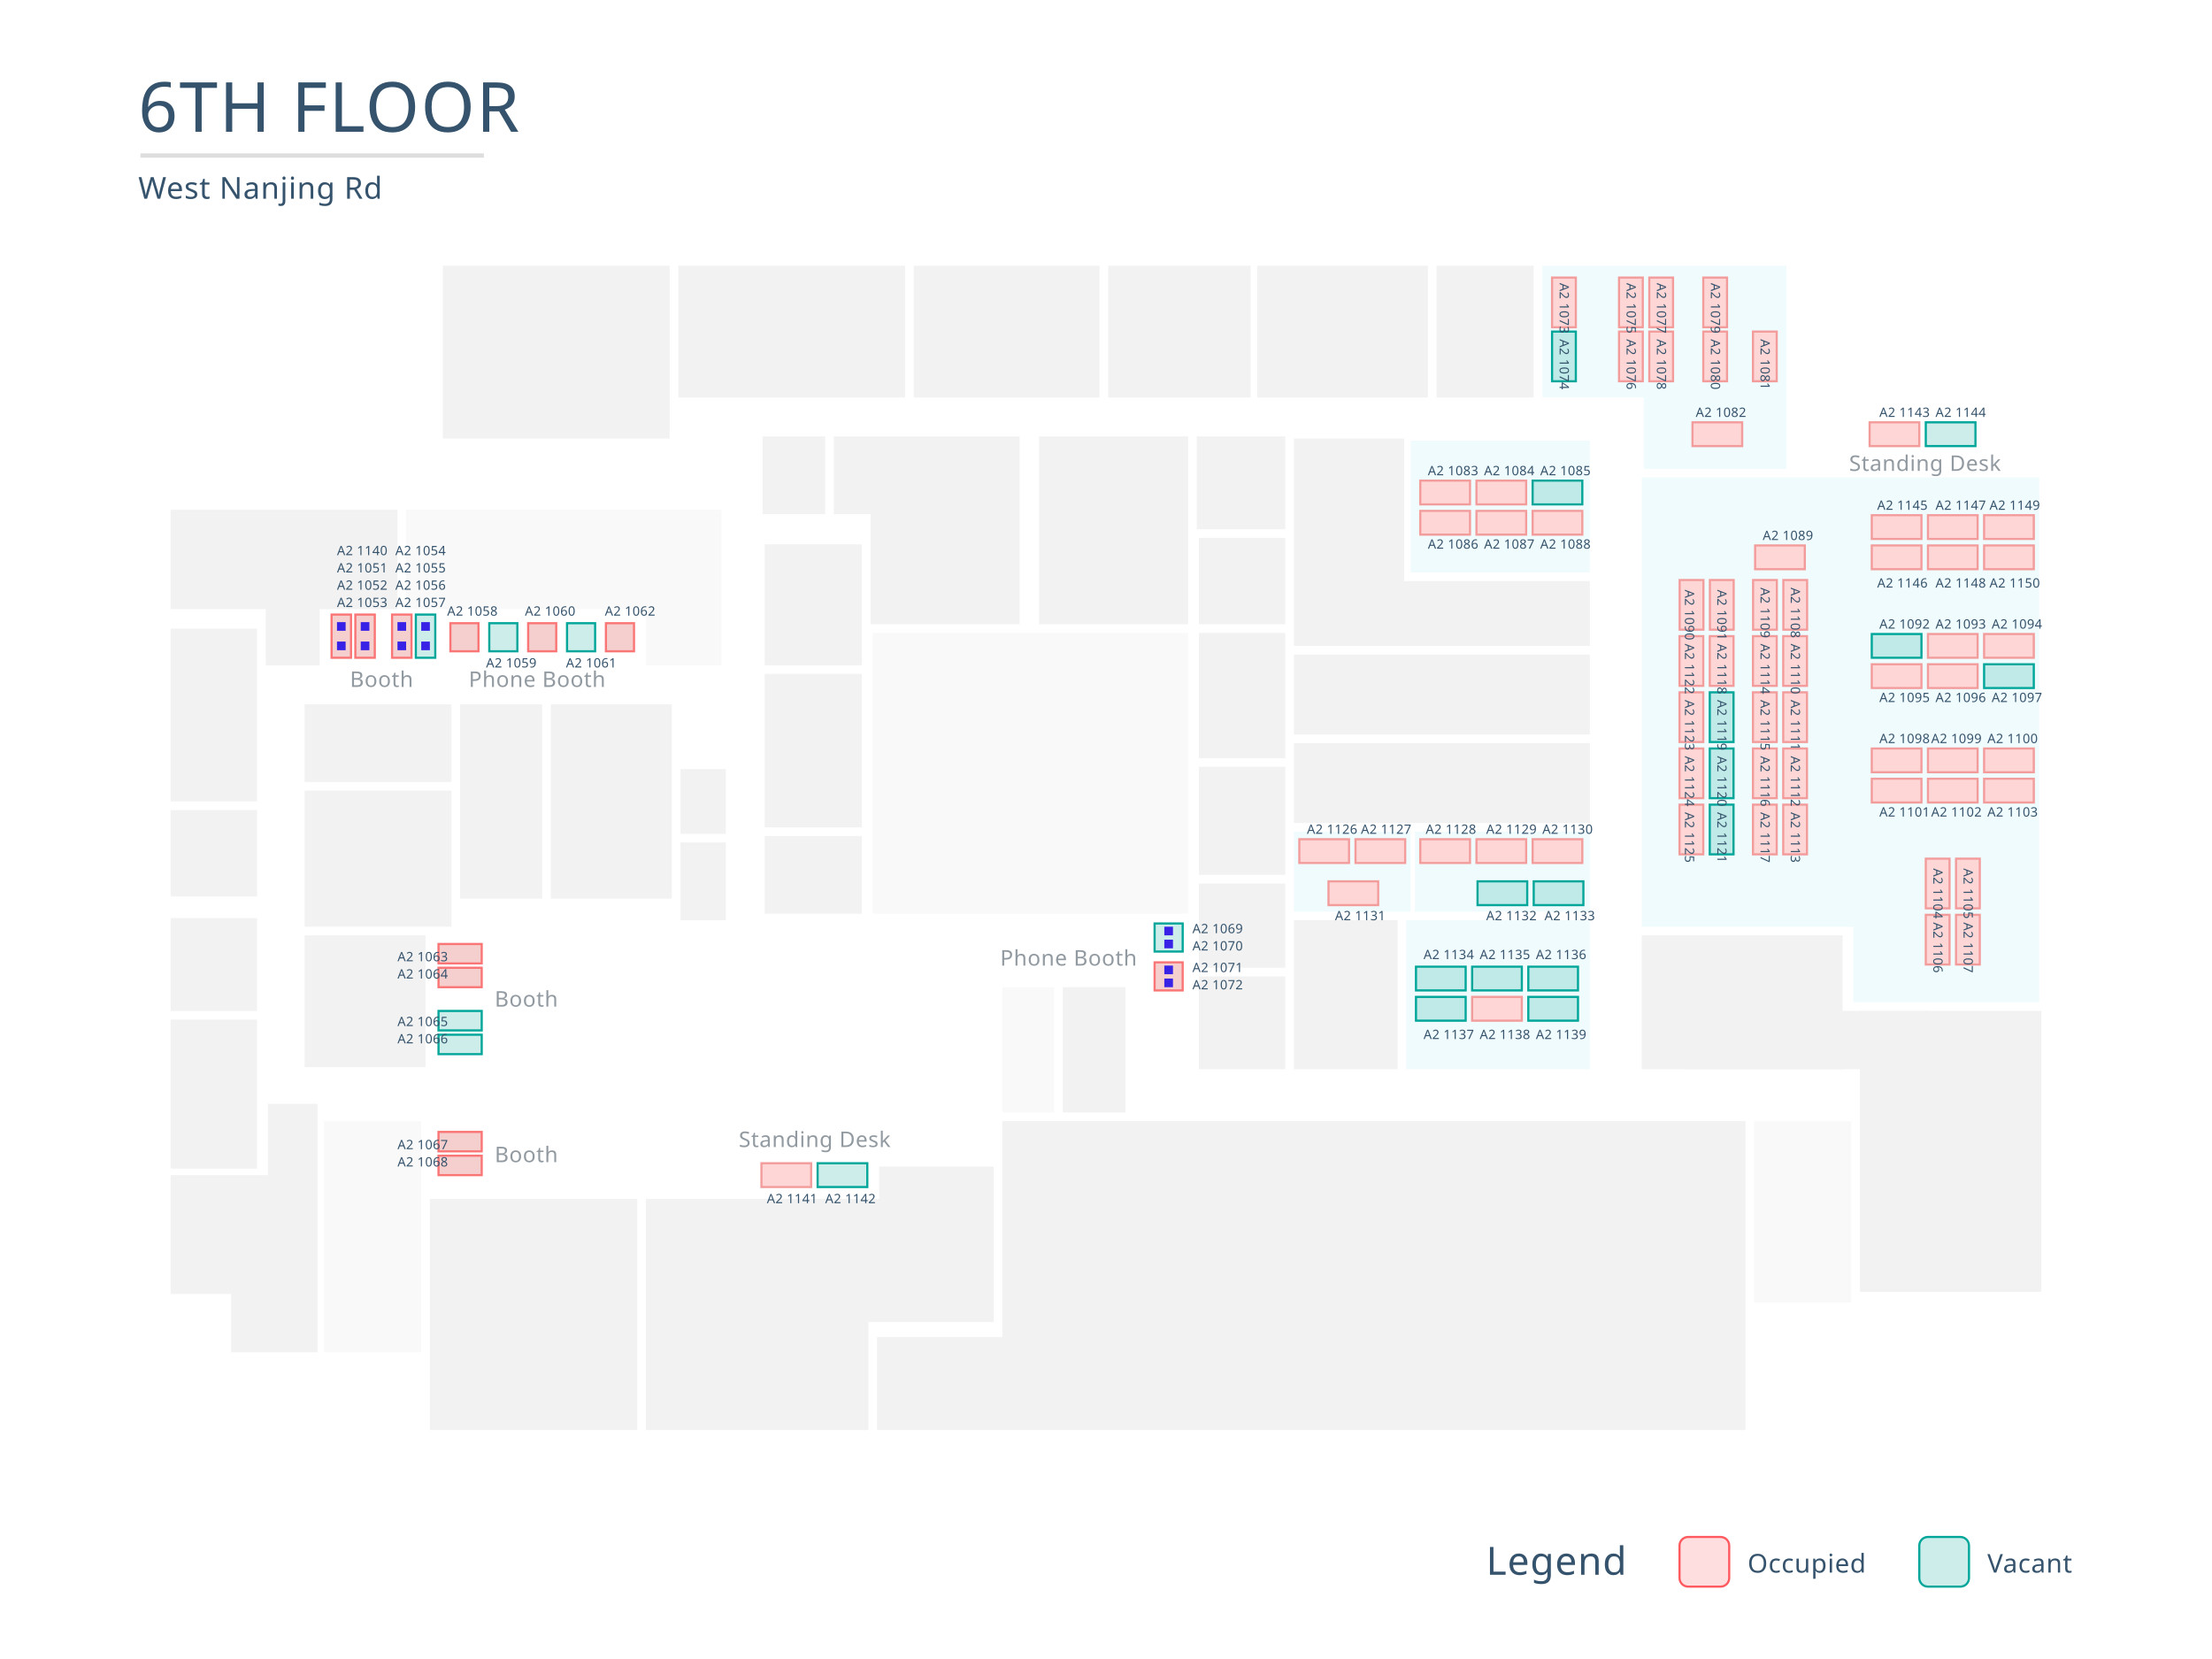
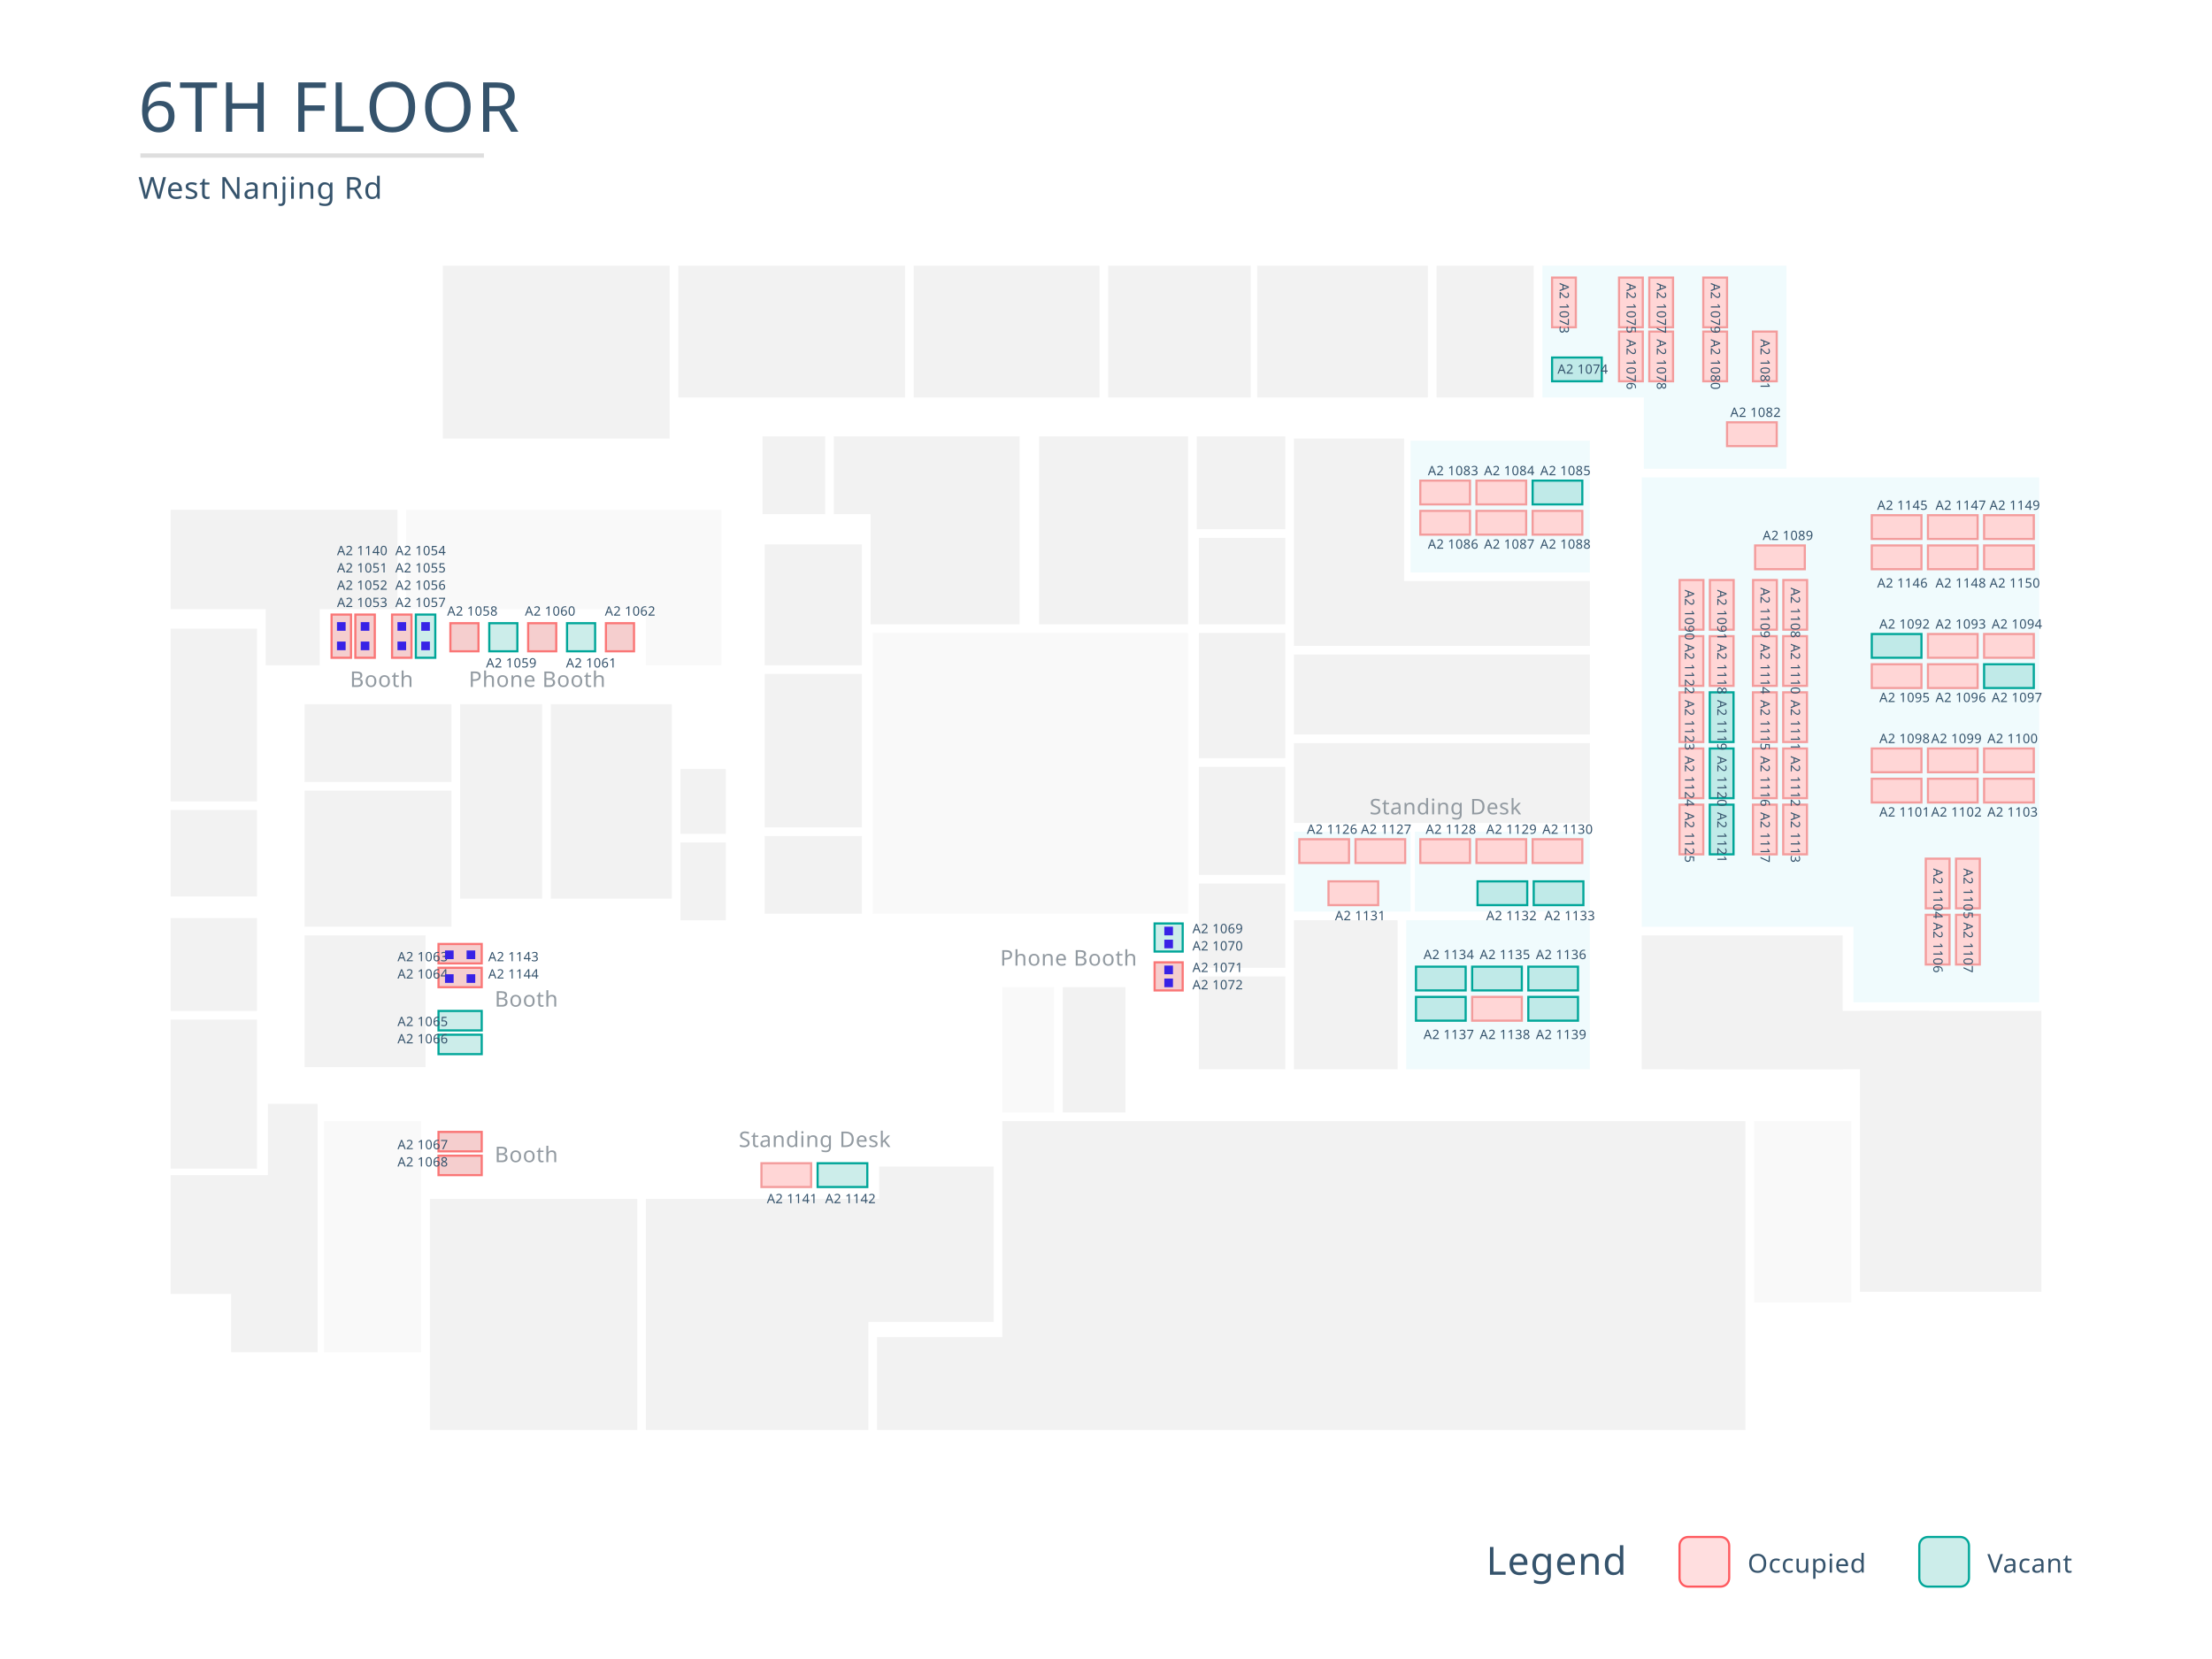
<svg xmlns="http://www.w3.org/2000/svg" width="1024px" height="768px" viewBox="0 0 1024 768" version="1.1">
  <defs />
  <g id="20180710南京路演示界面" stroke="none" stroke-width="1" fill="none" fill-rule="evenodd">
    <rect id="白底" fill="#FFFFFF" x="0" y="0" width="1024" height="768" />
    <g id="图名" transform="translate(64, 32)">
      <text id="6TH-FLOOR" font-family="BebasNeue, Bebas Neue" font-size="32" font-weight="normal" letter-spacing="0.711" fill="#35536C">
        <tspan x="0" y="29">6TH FLOOR</tspan>
      </text>
      <text id="West-Nanjing-Rd" font-family="PingFangSC-Regular, PingFang SC" font-size="14" font-weight="normal" letter-spacing="0.311" fill="#35536C">
        <tspan x="0" y="60">West Nanjing Rd</tspan>
      </text>
      <path d="M1,40 L160.028,40" id="Path" stroke="#DEDEDE" stroke-width="2" />
+     </g>
+     <g id="图例" transform="translate(688, 710)">
+       <text id="Legend" font-family="PingFang-SC-Regular, PingFang SC" font-size="18" font-weight="normal" letter-spacing="0.4" fill="#35536C">
+         <tspan x="0" y="19">Legend</tspan>
+       </text>
+       <text id="Occupied" font-family="PingFang-SC-Light, PingFang SC" font-size="12" font-weight="300" letter-spacing="0.267" fill="#35536C">
+         <tspan x="121" y="18">Occupied</tspan>
+       </text>
+       <text id="Vacant" font-family="PingFang-SC-Light, PingFang SC" font-size="12" font-weight="300" letter-spacing="0.267" fill="#35536C">
+         <tspan x="232" y="18">Vacant</tspan>
+       </text>
+       <rect id="tuli1" stroke="#FF5A5F" fill-opacity="0.2" fill="#FF5A5F" x="89.5" y="1.5" width="23" height="23" rx="4" />
+       <rect id="tuli2" stroke="#00A699" fill-opacity="0.2" fill="#00A699" x="200.5" y="1.5" width="23" height="23" rx="4" />
    </g>
    <g id="建筑" transform="translate(79, 123)">
      <g id="室" fill="#F2F2F2">
        <rect id="Rectangle" x="126" y="0" width="105" height="80" />
        <rect id="Rectangle-Copy-17" x="62" y="203" width="68" height="36" />
        <rect id="Rectangle-Copy-19" x="134" y="203" width="38" height="90" />
        <rect id="Rectangle-Copy-20" x="176" y="203" width="56" height="90" />
        <rect id="Rectangle-Copy-50" x="236" y="267" width="21" height="36" />
        <rect id="Rectangle-Copy-51" x="236" y="233" width="21" height="30" />
        <rect id="Rectangle-Copy-18" x="62" y="243" width="68" height="63" />
        <rect id="Rectangle-Copy-21" x="62" y="310" width="56" height="61" />
        <rect id="Rectangle-Copy-22" x="120" y="432" width="96" height="107" />
        <path d="M289,432 L328,432 L328,417 L381,417 L381,489 L323,489 L323,539 L220,539 L220,432 L289,432 Z" id="Combined-Shape" />
        <rect id="Rectangle-Copy-10" x="0" y="168" width="40" height="80" />
        <rect id="Rectangle-Copy-11" x="0" y="252" width="40" height="40" />
        <rect id="Rectangle-Copy-12" x="0" y="302" width="40" height="43" />
        <rect id="Rectangle-Copy-13" x="0" y="349" width="40" height="69" />
        <path d="M45,421 L45,388 L68,388 L68,421 L68,503 L28,503 L28,476 L0,476 L0,421 L28,421 L45,421 Z" id="Combined-Shape" />
        <path d="M69,159 L69,185 L44,185 L44,159 L0,159 L0,113 L105,113 L105,159 L69,159 Z" id="Combined-Shape" />
        <rect id="Rectangle-Copy" x="235" y="0" width="105" height="61" />
        <rect id="Rectangle-Copy-45" x="274" y="79" width="29" height="36" />
        <rect id="Rectangle-Copy-46" x="275" y="129" width="45" height="56" />
        <rect id="Rectangle-Copy-47" x="275" y="189" width="45" height="71" />
        <rect id="Rectangle-Copy-48" x="275" y="264" width="45" height="36" />
        <rect id="Rectangle-Copy-2" x="344" y="0" width="86" height="61" />
        <path d="M385,539 L327,539 L327,496 L385,496 L385,396 L729,396 L729,539 L385,539 Z" id="Combined-Shape" />
        <rect id="Rectangle-Copy-3" x="434" y="0" width="66" height="61" />
        <rect id="Rectangle-Copy-4" x="503" y="0" width="79" height="61" />
        <rect id="Rectangle-Copy-5" x="586" y="0" width="45" height="61" />
        <path d="M681,310 L774,310 L774,372 L681,372 L681,310 Z M782,345 L866,345 L866,475 L782,475 L782,345 Z" id="Combined-Shape" />
        <rect id="Rectangle-Copy-58" x="701" y="345" width="113" height="27" />
        <rect id="Rectangle-Copy-31" x="520" y="180" width="137" height="37" />
        <rect id="Rectangle-Copy-32" x="520" y="221" width="137" height="37" />
        <rect id="Rectangle-Copy-35" x="520" y="303" width="48" height="69" />
        <rect id="Rectangle-Copy-49" x="413" y="334" width="29" height="58" />
        <rect id="Rectangle-Copy-36" x="476" y="329" width="40" height="43" />
        <rect id="Rectangle-Copy-37" x="476" y="286" width="40" height="39" />
        <rect id="Rectangle-Copy-38" x="476" y="232" width="40" height="50" />
        <rect id="Rectangle-Copy-39" x="476" y="170" width="40" height="58" />
        <rect id="Rectangle-Copy-40" x="476" y="126" width="40" height="40" />
        <rect id="Rectangle-Copy-41" x="475" y="79" width="41" height="43" />
        <rect id="Rectangle-Copy-42" x="402" y="79" width="69" height="87" />
        <path d="M324,79 L393,79 L393,166 L324,166 L324,115 L307,115 L307,79 L324,79 Z" id="Combined-Shape" />
        <path d="M571,146 L657,146 L657,176 L520,176 L520,153 L520,80 L571,80 L571,146 Z" id="Combined-Shape" />
      </g>
      <g id="楼梯" transform="translate(71, 113)" fill="#F9F9F9">
        <path d="M184,46 L184,72 L149,72 L149,46 L38,46 L38,0 L184,0 L184,46 Z" id="Combined-Shape" />
        <rect id="Rectangle-Copy-59" x="314" y="221" width="24" height="58" />
        <rect id="Rectangle-3" x="254" y="57" width="146" height="130" />
        <rect id="Rectangle-3-Copy" x="662" y="283" width="45" height="84" />
        <rect id="Rectangle-3-Copy-2" x="0" y="283" width="45" height="107" />
      </g>
      <g id="固定" transform="translate(520, 0)" fill="#E2F7FB" opacity="0.5">
        <path d="M345,306 L345,341 L259,341 L259,306 L161,306 L161,98 L345,98 L345,306 Z" />
        <rect x="54" y="81" width="83" height="61" />
        <rect x="0" y="262" width="54" height="37" />
        <rect id="固定-copy" x="56" y="262" width="81" height="37" />
        <rect x="52" y="303" width="85" height="69" />
        <path d="M228,61 L228,94 L162,94 L162,61 L115,61 L115,0 L228,0 L228,61 Z" />
      </g>
    </g>
    <g id="电话/卡座" transform="translate(153, 284)">
      <rect id="Rectangle-4" stroke="#FA7676" fill="#F5CECE" x="0.5" y="0.5" width="9" height="20" />
      <rect id="Rectangle-4-Copy-11" stroke="#FA7676" fill="#F5CECE" x="11.5" y="0.5" width="9" height="20" />
      <rect id="Rectangle-4-Copy" stroke="#FA7676" fill="#F5CECE" x="28.5" y="0.5" width="9" height="20" />
      <rect id="Rectangle-4-Copy-12" stroke="#00A699" fill-opacity="0.2" fill="#00A699" x="39.5" y="0.5" width="9" height="20" />
      <rect id="Rectangle-4-Copy-2" stroke="#FA7676" fill="#F5CECE" x="55.5" y="4.5" width="13" height="13" />
      <rect id="Rectangle-4-Copy-3" stroke="#00A699" fill-opacity="0.2" fill="#00A699" x="73.5" y="4.5" width="13" height="13" />
      <rect id="Rectangle-4-Copy-4" stroke="#FA7676" fill="#F5CECE" x="91.5" y="4.5" width="13" height="13" />
      <rect id="Rectangle-4-Copy-5" stroke="#00A699" fill-opacity="0.2" fill="#00A699" x="109.5" y="4.5" width="13" height="13" />
      <rect id="Rectangle-4-Copy-6" stroke="#FA7676" fill="#F5CECE" x="127.5" y="4.5" width="13" height="13" />
      <rect id="Rectangle-4-Copy-9" stroke="#00A699" fill-opacity="0.2" fill="#00A699" x="381.5" y="143.5" width="13" height="13" />
      <rect id="Rectangle-4-Copy-10" stroke="#FA7676" fill="#F5CECE" x="381.5" y="161.5" width="13" height="13" />
      <rect id="Rectangle-4-Copy-20" stroke="#FA7676" fill="#F5CECE" transform="translate(60, 244.5) rotate(90) translate(-60, -244.5) " x="55.5" y="234.5" width="9" height="20" />
      <rect id="Rectangle-4-Copy-15" stroke="#FA7676" fill="#F5CECE" transform="translate(60, 255.5) rotate(90) translate(-60, -255.5) " x="55.5" y="245.5" width="9" height="20" />
      <rect id="Rectangle-4-Copy-7" stroke="#00A699" fill-opacity="0.2" fill="#00A699" transform="translate(60, 188.5) rotate(90) translate(-60, -188.5) " x="55.5" y="178.5" width="9" height="20" />
      <rect id="Rectangle-4-Copy-14" stroke="#00A699" fill-opacity="0.2" fill="#00A699" transform="translate(60, 199.5) rotate(90) translate(-60, -199.5) " x="55.5" y="189.5" width="9" height="20" />
      <rect id="Rectangle-4-Copy-8" stroke="#FA7676" fill="#F5CECE" transform="translate(60, 168.5) rotate(90) translate(-60, -168.5) " x="55.5" y="158.5" width="9" height="20" />
      <rect id="Rectangle-4-Copy-13" stroke="#FA7676" fill="#F5CECE" transform="translate(60, 157.5) rotate(90) translate(-60, -157.5) " x="55.5" y="147.5" width="9" height="20" />
    </g>
-     <g id="图例" transform="translate(688, 710)">
-       <text id="Legend" font-family="PingFangSC-Regular, PingFang SC" font-size="18" font-weight="normal" letter-spacing="0.4" fill="#35536C">
-         <tspan x="0" y="19">Legend</tspan>
-       </text>
-       <text id="Occupied" font-family="PingFangSC-Light, PingFang SC" font-size="12" font-weight="300" letter-spacing="0.267" fill="#35536C">
-         <tspan x="121" y="18">Occupied</tspan>
-       </text>
-       <text id="Vacant" font-family="PingFangSC-Light, PingFang SC" font-size="12" font-weight="300" letter-spacing="0.267" fill="#35536C">
-         <tspan x="232" y="18">Vacant</tspan>
-       </text>
-       <rect id="tuli1" stroke="#FF5A5F" fill-opacity="0.2" fill="#FF5A5F" x="89.5" y="1.5" width="23" height="23" rx="4" />
-       <rect id="tuli2" stroke="#00A699" fill-opacity="0.2" fill="#00A699" x="200.5" y="1.5" width="23" height="23" rx="4" />
-     </g>
    <g id="桌子" transform="translate(352, 128)">
      <rect id="desk" stroke="#F39C9C" fill="#FFD6D6" x="366.5" y="0.5" width="11" height="23" />
-       <rect id="desk5" stroke="#00A699" fill-opacity="0.2" fill="#00A699" x="366.5" y="25.5" width="11" height="23" />
+       <rect id="desk5" stroke="#00A699" fill-opacity="0.2" fill="#00A699" transform="translate(378, 43) rotate(90) translate(-378, -43) " x="372.5" y="31.5" width="11" height="23" />
      <rect id="desk1" stroke="#F39C9C" fill="#FFD6D6" x="397.5" y="0.5" width="11" height="23" />
      <rect id="desk-3" stroke="#F39C9C" fill="#FFD6D6" x="397.5" y="25.5" width="11" height="23" />
      <rect id="desk-2" stroke="#F39C9C" fill="#FFD6D6" x="411.5" y="0.5" width="11" height="23" />
      <rect id="desk-6" stroke="#F39C9C" fill="#FFD6D6" x="436.5" y="0.5" width="11" height="23" />
      <rect id="desk-8" stroke="#F39C9C" fill="#FFD6D6" x="459.5" y="25.5" width="11" height="23" />
-       <rect id="desk9" stroke="#F39C9C" fill="#FFD6D6" transform="translate(443, 73) rotate(90) translate(-443, -73) " x="437.5" y="61.5" width="11" height="23" />
+       <rect id="desk9" stroke="#F39C9C" fill="#FFD6D6" transform="translate(459, 73) rotate(90) translate(-459, -73) " x="453.5" y="61.5" width="11" height="23" />
      <rect id="desk4" stroke="#F39C9C" fill="#FFD6D6" x="411.5" y="25.5" width="11" height="23" />
      <rect id="desk7" stroke="#F39C9C" fill="#FFD6D6" x="436.5" y="25.5" width="11" height="23" />
      <rect id="desk16" stroke="#F39C9C" fill="#FFD6D6" x="439.5" y="166.5" width="11" height="23" />
      <rect id="desk20" stroke="#F39C9C" fill="#FFD6D6" x="425.5" y="166.5" width="11" height="23" />
      <rect id="desk17" stroke="#00A699" fill-opacity="0.2" fill="#00A699" x="439.5" y="192.5" width="11" height="23" />
      <rect id="desk21" stroke="#F39C9C" fill="#FFD6D6" x="425.5" y="192.5" width="11" height="23" />
      <rect id="desk18" stroke="#00A699" fill-opacity="0.2" fill="#00A699" x="439.5" y="218.5" width="11" height="23" />
      <rect id="desk22" stroke="#F39C9C" fill="#FFD6D6" x="425.5" y="218.5" width="11" height="23" />
      <rect id="desk19" stroke="#00A699" fill-opacity="0.2" fill="#00A699" x="439.5" y="244.5" width="11" height="23" />
      <rect id="desk23" stroke="#F39C9C" fill="#FFD6D6" x="425.5" y="244.5" width="11" height="23" />
      <rect id="desk166" stroke="#F39C9C" fill="#FFD6D6" transform="translate(369, 266) rotate(90) translate(-369, -266) " x="363.5" y="254.5" width="11" height="23" />
      <rect id="desk177" stroke="#F39C9C" fill="#FFD6D6" transform="translate(343, 266) rotate(90) translate(-343, -266) " x="337.5" y="254.5" width="11" height="23" />
      <rect id="desk188" stroke="#F39C9C" fill="#FFD6D6" transform="translate(317, 266) rotate(90) translate(-317, -266) " x="311.5" y="254.5" width="11" height="23" />
      <rect id="desk199" stroke="#F39C9C" fill="#FFD6D6" transform="translate(287, 266) rotate(90) translate(-287, -266) " x="281.5" y="254.5" width="11" height="23" />
      <rect id="desk24" stroke="#F39C9C" fill="#FFD6D6" transform="translate(261, 266) rotate(90) translate(-261, -266) " x="255.5" y="254.5" width="11" height="23" />
      <rect id="desk26" stroke="#00A699" fill-opacity="0.2" fill="#00A699" transform="translate(369.5, 285.5) rotate(90) translate(-369.5, -285.5) " x="364" y="274" width="11" height="23" />
      <rect id="desk27" stroke="#00A699" fill-opacity="0.2" fill="#00A699" transform="translate(343.5, 285.5) rotate(90) translate(-343.5, -285.5) " x="338" y="274" width="11" height="23" />
      <rect id="desk28" stroke="#F39C9C" fill="#FFD6D6" transform="translate(274.5, 285.5) rotate(90) translate(-274.5, -285.5) " x="269" y="274" width="11" height="23" />
      <rect id="desk29" stroke="#F39C9C" fill="#FFD6D6" x="473.5" y="166.5" width="11" height="23" />
      <rect id="desk30" stroke="#F39C9C" fill="#FFD6D6" x="459.5" y="166.5" width="11" height="23" />
      <rect id="desk31" stroke="#F39C9C" fill="#FFD6D6" x="473.5" y="192.5" width="11" height="23" />
      <rect id="desk32" stroke="#F39C9C" fill="#FFD6D6" x="459.5" y="192.5" width="11" height="23" />
      <rect id="desk33" stroke="#F39C9C" fill="#FFD6D6" x="473.5" y="218.5" width="11" height="23" />
      <rect id="desk34" stroke="#F39C9C" fill="#FFD6D6" x="459.5" y="218.5" width="11" height="23" />
      <rect id="desk35" stroke="#F39C9C" fill="#FFD6D6" x="473.5" y="244.5" width="11" height="23" />
      <rect id="desk36" stroke="#F39C9C" fill="#FFD6D6" x="459.5" y="244.5" width="11" height="23" />
      <rect id="desk37" stroke="#F39C9C" fill="#FFD6D6" transform="translate(472, 130) rotate(90) translate(-472, -130) " x="466.5" y="118.5" width="11" height="23" />
      <rect id="desk38" stroke="#F39C9C" fill="#FFD6D6" transform="translate(578, 238) rotate(90) translate(-578, -238) " x="572.5" y="226.5" width="11" height="23" />
      <rect id="desk39" stroke="#F39C9C" fill="#FFD6D6" transform="translate(578, 224) rotate(90) translate(-578, -224) " x="572.5" y="212.5" width="11" height="23" />
      <rect id="desk40" stroke="#F39C9C" fill="#FFD6D6" transform="translate(552, 238) rotate(90) translate(-552, -238) " x="546.5" y="226.5" width="11" height="23" />
      <rect id="desk41" stroke="#F39C9C" fill="#FFD6D6" transform="translate(552, 224) rotate(90) translate(-552, -224) " x="546.5" y="212.5" width="11" height="23" />
      <rect id="desk42" stroke="#F39C9C" fill="#FFD6D6" transform="translate(526, 238) rotate(90) translate(-526, -238) " x="520.5" y="226.5" width="11" height="23" />
      <rect id="desk43" stroke="#F39C9C" fill="#FFD6D6" transform="translate(526, 224) rotate(90) translate(-526, -224) " x="520.5" y="212.5" width="11" height="23" />
      <rect id="desk44" stroke="#F39C9C" fill="#FFD6D6" transform="translate(431.0626, 152) rotate(180) translate(-431.0626, -152) " x="425.563" y="140.5" width="11" height="23" />
      <rect id="desk45" stroke="#F39C9C" fill="#FFD6D6" transform="translate(445.0626, 152) rotate(180) translate(-445.0626, -152) " x="439.563" y="140.5" width="11" height="23" />
      <rect id="desk46" stroke="#F39C9C" fill="#FFD6D6" transform="translate(465.0626, 152) rotate(180) translate(-465.0626, -152) " x="459.563" y="140.5" width="11" height="23" />
      <rect id="desk47" stroke="#F39C9C" fill="#FFD6D6" transform="translate(479.0626, 152) rotate(180) translate(-479.0626, -152) " x="473.563" y="140.5" width="11" height="23" />
      <rect id="desk48" stroke="#00A699" fill-opacity="0.2" fill="#00A699" transform="translate(367, 339) rotate(90) translate(-367, -339) " x="361.5" y="327.5" width="11" height="23" />
      <rect id="desk49" stroke="#00A699" fill-opacity="0.2" fill="#00A699" transform="translate(367, 325) rotate(90) translate(-367, -325) " x="361.5" y="313.5" width="11" height="23" />
      <rect id="desk50" stroke="#F39C9C" fill="#FFD6D6" transform="translate(341, 339) rotate(90) translate(-341, -339) " x="335.5" y="327.5" width="11" height="23" />
      <rect id="desk51" stroke="#00A699" fill-opacity="0.2" fill="#00A699" transform="translate(341, 325) rotate(90) translate(-341, -325) " x="335.5" y="313.5" width="11" height="23" />
      <rect id="desk52" stroke="#00A699" fill-opacity="0.2" fill="#00A699" transform="translate(315, 339) rotate(90) translate(-315, -339) " x="309.5" y="327.5" width="11" height="23" />
      <rect id="desk53" stroke="#00A699" fill-opacity="0.2" fill="#00A699" transform="translate(315, 325) rotate(90) translate(-315, -325) " x="309.5" y="313.5" width="11" height="23" />
      <rect id="desk54" stroke="#F39C9C" fill="#FFD6D6" x="539.5" y="295.5" width="11" height="23" />
      <rect id="desk55" stroke="#F39C9C" fill="#FFD6D6" x="553.5" y="295.5" width="11" height="23" />
      <rect id="desk56" stroke="#F39C9C" fill="#FFD6D6" x="539.5" y="269.5" width="11" height="23" />
      <rect id="desk57" stroke="#F39C9C" fill="#FFD6D6" x="553.5" y="269.5" width="11" height="23" />
      <rect id="desk58" stroke="#00A699" fill-opacity="0.2" fill="#00A699" transform="translate(38, 416) rotate(90) translate(-38, -416) " x="32.5" y="404.5" width="11" height="23" />
-       <rect id="desk59" stroke="#00A699" fill-opacity="0.2" fill="#00A699" transform="translate(551, 73) rotate(90) translate(-551, -73) " x="545.5" y="61.5" width="11" height="23" />
      <rect id="desk60" stroke="#F39C9C" fill="#FFD6D6" transform="translate(12, 416) rotate(90) translate(-12, -416) " x="6.5" y="404.5" width="11" height="23" />
-       <rect id="desk61" stroke="#F39C9C" fill="#FFD6D6" transform="translate(525, 73) rotate(90) translate(-525, -73) " x="519.5" y="61.5" width="11" height="23" />
      <rect id="desk62" stroke="#00A699" fill-opacity="0.2" fill="#00A699" transform="translate(578, 185) rotate(90) translate(-578, -185) " x="572.5" y="173.5" width="11" height="23" />
      <rect id="desk63" stroke="#F39C9C" fill="#FFD6D6" transform="translate(578, 171) rotate(90) translate(-578, -171) " x="572.5" y="159.5" width="11" height="23" />
      <rect id="desk64" stroke="#F39C9C" fill="#FFD6D6" transform="translate(552, 185) rotate(90) translate(-552, -185) " x="546.5" y="173.5" width="11" height="23" />
      <rect id="desk65" stroke="#F39C9C" fill="#FFD6D6" transform="translate(552, 171) rotate(90) translate(-552, -171) " x="546.5" y="159.5" width="11" height="23" />
      <rect id="desk66" stroke="#F39C9C" fill="#FFD6D6" transform="translate(526, 185) rotate(90) translate(-526, -185) " x="520.5" y="173.5" width="11" height="23" />
      <rect id="desk67" stroke="#00A699" fill-opacity="0.2" fill="#00A699" transform="translate(526, 171) rotate(90) translate(-526, -171) " x="520.5" y="159.5" width="11" height="23" />
      <rect id="desk68" stroke="#F39C9C" fill="#FFD6D6" transform="translate(578, 116) rotate(90) translate(-578, -116) " x="572.5" y="104.5" width="11" height="23" />
      <rect id="desk69" stroke="#F39C9C" fill="#FFD6D6" transform="translate(578, 130) rotate(90) translate(-578, -130) " x="572.5" y="118.5" width="11" height="23" />
      <rect id="desk70" stroke="#F39C9C" fill="#FFD6D6" transform="translate(552, 116) rotate(90) translate(-552, -116) " x="546.5" y="104.5" width="11" height="23" />
      <rect id="desk71" stroke="#F39C9C" fill="#FFD6D6" transform="translate(552, 130) rotate(90) translate(-552, -130) " x="546.5" y="118.5" width="11" height="23" />
-       <rect id="desk71" stroke="#F39C9C" fill="#FFD6D6" transform="translate(526, 116) rotate(90) translate(-526, -116) " x="520.5" y="104.5" width="11" height="23" />
+       <rect id="desk79" stroke="#F39C9C" fill="#FFD6D6" transform="translate(526, 116) rotate(90) translate(-526, -116) " x="520.5" y="104.5" width="11" height="23" />
      <rect id="desk72" stroke="#F39C9C" fill="#FFD6D6" transform="translate(526, 130) rotate(90) translate(-526, -130) " x="520.5" y="118.5" width="11" height="23" />
      <rect id="desk73" stroke="#00A699" fill-opacity="0.2" fill="#00A699" transform="translate(369, 100) rotate(90) translate(-369, -100) " x="363.5" y="88.5" width="11" height="23" />
      <rect id="desk74" stroke="#F39C9C" fill="#FFD6D6" transform="translate(369, 114) rotate(90) translate(-369, -114) " x="363.5" y="102.5" width="11" height="23" />
      <rect id="desk75" stroke="#F39C9C" fill="#FFD6D6" transform="translate(343, 100) rotate(90) translate(-343, -100) " x="337.5" y="88.5" width="11" height="23" />
      <rect id="desk76" stroke="#F39C9C" fill="#FFD6D6" transform="translate(343, 114) rotate(90) translate(-343, -114) " x="337.5" y="102.5" width="11" height="23" />
      <rect id="desk77" stroke="#F39C9C" fill="#FFD6D6" transform="translate(317, 100) rotate(90) translate(-317, -100) " x="311.5" y="88.5" width="11" height="23" />
      <rect id="desk78" stroke="#F39C9C" fill="#FFD6D6" transform="translate(317, 114) rotate(90) translate(-317, -114) " x="311.5" y="102.5" width="11" height="23" />
    </g>
-     <g id="文字" transform="translate(162, 207)" fill="#929AA1" font-family="PingFangSC-Regular, PingFang SC" font-size="10" font-weight="normal" letter-spacing="0.222">
+     <g id="文字" transform="translate(162, 307)" fill="#929AA1" font-family="PingFang-SC-Regular, PingFang SC" font-size="10" font-weight="normal" letter-spacing="0.222">
      <text id="Booth">
-         <tspan x="0" y="111">Booth</tspan>
+         <tspan x="0" y="11">Booth</tspan>
      </text>
      <text id="Booth">
-         <tspan x="67" y="259">Booth</tspan>
+         <tspan x="67" y="159">Booth</tspan>
      </text>
      <text id="Booth">
-         <tspan x="67" y="331">Booth</tspan>
+         <tspan x="67" y="231">Booth</tspan>
      </text>
      <text id="Standing-Desk">
-         <tspan x="180" y="324">Standing Desk</tspan>
+         <tspan x="180" y="224">Standing Desk</tspan>
      </text>
      <text id="Standing-Desk-Copy">
-         <tspan x="694" y="11">Standing Desk</tspan>
+         <tspan x="472" y="70">Standing Desk</tspan>
      </text>
      <text id="Phone-Booth">
-         <tspan x="55" y="111">Phone Booth</tspan>
+         <tspan x="55" y="11">Phone Booth</tspan>
      </text>
      <text id="Phone-Booth">
-         <tspan x="301" y="240"> Phone Booth</tspan>
+         <tspan x="301" y="140"> Phone Booth</tspan>
      </text>
    </g>
    <g id="编号" transform="translate(156, 131)" fill="#35536C" font-family="BebasNeue, Bebas Neue" font-size="6" font-weight="normal" letter-spacing="0.133">
      <g transform="translate(0, 120)" id="A2-1050">
        <text>
          <tspan x="0" y="6">A2 1140</tspan>
        </text>
      </g>
      <g transform="translate(27, 120)" id="A2-1050">
        <text>
          <tspan x="0" y="6">A2 1054</tspan>
        </text>
      </g>
      <g transform="translate(28, 308)" id="A2-1050">
        <text>
          <tspan x="0" y="6">A2 1063</tspan>
        </text>
      </g>
      <g transform="translate(396, 295)" id="A2-1050">
        <text>
          <tspan x="0" y="6">A2 1069</tspan>
        </text>
      </g>
      <g transform="translate(449, 249)" id="A2-1050">
        <text>
          <tspan x="0" y="6">A2 1126</tspan>
        </text>
      </g>
      <g transform="translate(462, 289)" id="A2-1050">
        <text>
          <tspan x="0" y="6">A2 1131</tspan>
        </text>
      </g>
      <g transform="translate(532, 289)" id="A2-1050">
        <text>
          <tspan x="0" y="6">A2 1132</tspan>
        </text>
      </g>
      <g transform="translate(503, 307)" id="A2-1050">
        <text>
          <tspan x="0" y="6">A2 1134</tspan>
        </text>
      </g>
      <g transform="translate(503, 344)" id="A2-1050">
        <text>
          <tspan x="0" y="6">A2 1137</tspan>
        </text>
      </g>
      <g transform="translate(529, 307)" id="A2-1050">
        <text>
          <tspan x="0" y="6">A2 1135</tspan>
        </text>
      </g>
      <g transform="translate(529, 344)" id="A2-1050">
        <text>
          <tspan x="0" y="6">A2 1138</tspan>
        </text>
      </g>
      <g transform="translate(555, 307)" id="A2-1050">
        <text>
          <tspan x="0" y="6">A2 1136</tspan>
        </text>
      </g>
      <g transform="translate(555, 344)" id="A2-1050">
        <text>
          <tspan x="0" y="6">A2 1139</tspan>
        </text>
      </g>
      <g transform="translate(741, 305) rotate(90) translate(-741, -305) translate(732, 301)" id="A2-1050">
        <text>
          <tspan x="0" y="6">A2 1106</tspan>
        </text>
      </g>
      <g transform="translate(741, 280) rotate(90) translate(-741, -280) translate(732, 276)" id="A2-1050">
        <text>
          <tspan x="0" y="6">A2 1104</tspan>
        </text>
      </g>
      <g transform="translate(675, 254) rotate(90) translate(-675, -254) translate(666, 250)" id="A2-1050">
        <text>
          <tspan x="0" y="6">A2 1113</tspan>
        </text>
      </g>
      <g transform="translate(641, 254) rotate(90) translate(-641, -254) translate(632, 250)" id="A2-1050">
        <text>
          <tspan x="0" y="6">A2 1121</tspan>
        </text>
      </g>
      <g transform="translate(661, 254) rotate(90) translate(-661, -254) translate(652, 250)" id="A2-1050">
        <text>
          <tspan x="0" y="6">A2 1117</tspan>
        </text>
      </g>
      <g transform="translate(626, 254) rotate(90) translate(-626, -254) translate(617, 250)" id="A2-1050">
        <text>
          <tspan x="0" y="6">A2 1125</tspan>
        </text>
      </g>
      <g transform="translate(675, 228) rotate(90) translate(-675, -228) translate(666, 224)" id="A2-1050">
        <text>
          <tspan x="0" y="6">A2 1112</tspan>
        </text>
      </g>
      <g transform="translate(641, 228) rotate(90) translate(-641, -228) translate(632, 224)" id="A2-1050">
        <text>
          <tspan x="0" y="6">A2 1120</tspan>
        </text>
      </g>
      <g transform="translate(661, 228) rotate(90) translate(-661, -228) translate(652, 224)" id="A2-1050">
        <text>
          <tspan x="0" y="6">A2 1116</tspan>
        </text>
      </g>
      <g transform="translate(626, 228) rotate(90) translate(-626, -228) translate(617, 224)" id="A2-1050">
        <text>
          <tspan x="0" y="6">A2 1124</tspan>
        </text>
      </g>
      <g transform="translate(675, 202) rotate(90) translate(-675, -202) translate(666, 198)" id="A2-1050">
        <text>
          <tspan x="0" y="6">A2 1111</tspan>
        </text>
      </g>
      <g transform="translate(613, 35) rotate(90) translate(-613, -35) translate(604, 31)" id="A2-1050">
        <text>
          <tspan x="0" y="6">A2 1078</tspan>
        </text>
      </g>
      <g transform="translate(638, 35) rotate(90) translate(-638, -35) translate(629, 31)" id="A2-1050">
        <text>
          <tspan x="0" y="6">A2 1080</tspan>
        </text>
      </g>
      <g transform="translate(661, 35) rotate(90) translate(-661, -35) translate(652, 31)" id="A2-1050">
        <text>
          <tspan x="0" y="6">A2 1081</tspan>
        </text>
      </g>
-       <g transform="translate(568, 35) rotate(90) translate(-568, -35) translate(559, 31)" id="A2-1050">
+       <g transform="translate(565, 36)" id="A2-1050">
        <text>
          <tspan x="0" y="6">A2 1074</tspan>
        </text>
      </g>
      <g transform="translate(568, 9) rotate(90) translate(-568, -9) translate(559, 5)" id="A2-1050">
        <text>
          <tspan x="0" y="6">A2 1073</tspan>
        </text>
      </g>
      <g transform="translate(641, 202) rotate(90) translate(-641, -202) translate(632, 198)" id="A2-1050">
        <text>
          <tspan x="0" y="6">A2 1119</tspan>
        </text>
      </g>
      <g transform="translate(661, 202) rotate(90) translate(-661, -202) translate(652, 198)" id="A2-1050">
        <text>
          <tspan x="0" y="6">A2 1115</tspan>
        </text>
      </g>
      <g transform="translate(599, 35) rotate(90) translate(-599, -35) translate(590, 31)" id="A2-1050">
        <text>
          <tspan x="0" y="6">A2 1076</tspan>
        </text>
      </g>
      <g transform="translate(626, 202) rotate(90) translate(-626, -202) translate(617, 198)" id="A2-1050">
        <text>
          <tspan x="0" y="6">A2 1123</tspan>
        </text>
      </g>
      <g transform="translate(675, 176) rotate(90) translate(-675, -176) translate(666, 172)" id="A2-1050">
        <text>
          <tspan x="0" y="6">A2 1110</tspan>
        </text>
      </g>
      <g transform="translate(613, 9) rotate(90) translate(-613, -9) translate(604, 5)" id="A2-1050">
        <text>
          <tspan x="0" y="6">A2 1077</tspan>
        </text>
      </g>
      <g transform="translate(638, 9) rotate(90) translate(-638, -9) translate(629, 5)" id="A2-1050">
        <text>
          <tspan x="0" y="6">A2 1079</tspan>
        </text>
      </g>
      <g transform="translate(641, 176) rotate(90) translate(-641, -176) translate(632, 172)" id="A2-1050">
        <text>
          <tspan x="0" y="6">A2 1118</tspan>
        </text>
      </g>
      <g transform="translate(661, 176) rotate(90) translate(-661, -176) translate(652, 172)" id="A2-1050">
        <text>
          <tspan x="0" y="6">A2 1114</tspan>
        </text>
      </g>
      <g transform="translate(599, 9) rotate(90) translate(-599, -9) translate(590, 5)" id="A2-1050">
        <text>
          <tspan x="0" y="6">A2 1075</tspan>
        </text>
      </g>
      <g transform="translate(626, 176) rotate(90) translate(-626, -176) translate(617, 172)" id="A2-1050">
        <text>
          <tspan x="0" y="6">A2 1122</tspan>
        </text>
      </g>
      <g transform="translate(755, 305) rotate(90) translate(-755, -305) translate(746, 301)" id="A2-1050">
        <text>
          <tspan x="0" y="6">A2 1107</tspan>
        </text>
      </g>
      <g transform="translate(755, 280) rotate(90) translate(-755, -280) translate(746, 276)" id="A2-1050">
        <text>
          <tspan x="0" y="6">A2 1105</tspan>
        </text>
      </g>
      <g transform="translate(661, 150) rotate(90) translate(-661, -150) translate(652, 146)" id="A2-1050">
        <text>
          <tspan x="0" y="6">A2 1109</tspan>
        </text>
      </g>
      <g transform="translate(675, 150) rotate(90) translate(-675, -150) translate(666, 146)" id="A2-1050">
        <text>
          <tspan x="0" y="6">A2 1108</tspan>
        </text>
      </g>
      <g transform="translate(764, 241)" id="A2-1050">
        <text>
          <tspan x="0" y="6">A2 1103</tspan>
        </text>
      </g>
      <g transform="translate(766, 188)" id="A2-1050">
        <text>
          <tspan x="0" y="6">A2 1097</tspan>
        </text>
      </g>
      <g transform="translate(557, 117)" id="A2-1050">
        <text>
          <tspan x="0" y="6">A2 1088</tspan>
        </text>
      </g>
      <g transform="translate(764, 207)" id="A2-1050">
        <text>
          <tspan x="0" y="6">A2 1100</tspan>
        </text>
      </g>
      <g transform="translate(766, 154)" id="A2-1050">
        <text>
          <tspan x="0" y="6">A2 1094</tspan>
        </text>
      </g>
      <g transform="translate(557, 83)" id="A2-1050">
        <text>
          <tspan x="0" y="6">A2 1085</tspan>
        </text>
      </g>
      <g transform="translate(641, 151) rotate(90) translate(-641, -151) translate(632, 147)" id="A2-1050">
        <text>
          <tspan x="0" y="6">A2 1091</tspan>
        </text>
      </g>
-       <g transform="translate(629, 56)" id="A2-1050">
+       <g transform="translate(645, 56)" id="A2-1050">
        <text>
          <tspan x="0" y="6">A2 1082</tspan>
        </text>
      </g>
      <g transform="translate(738, 241)" id="A2-1050">
        <text>
          <tspan x="0" y="6">A2 1102</tspan>
        </text>
      </g>
      <g transform="translate(740, 188)" id="A2-1050">
        <text>
          <tspan x="0" y="6">A2 1096</tspan>
        </text>
      </g>
      <g transform="translate(531, 117)" id="A2-1050">
        <text>
          <tspan x="0" y="6">A2 1087</tspan>
        </text>
      </g>
      <g transform="translate(738, 207)" id="A2-1050">
        <text>
          <tspan x="0" y="6">A2 1099</tspan>
        </text>
      </g>
      <g transform="translate(740, 154)" id="A2-1050">
        <text>
          <tspan x="0" y="6">A2 1093</tspan>
        </text>
      </g>
      <g transform="translate(531, 83)" id="A2-1050">
        <text>
          <tspan x="0" y="6">A2 1084</tspan>
        </text>
      </g>
      <g transform="translate(626, 151) rotate(90) translate(-626, -151) translate(617, 147)" id="A2-1050">
        <text>
          <tspan x="0" y="6">A2 1090</tspan>
        </text>
      </g>
-       <g transform="translate(740, 56)" id="A2-1050">
+       <g transform="translate(70, 316)" id="A2-1050">
        <text>
          <tspan x="0" y="6">A2 1144</tspan>
        </text>
      </g>
      <g transform="translate(713, 99)" id="A2-1050">
        <text>
          <tspan x="0" y="6">A2 1145</tspan>
        </text>
      </g>
      <g transform="translate(713, 135)" id="A2-1050">
        <text>
          <tspan x="0" y="6">A2 1146</tspan>
        </text>
      </g>
      <g transform="translate(740, 99)" id="A2-1050">
        <text>
          <tspan x="0" y="6">A2 1147</tspan>
        </text>
      </g>
      <g transform="translate(740, 135)" id="A2-1050">
        <text>
          <tspan x="0" y="6">A2 1148</tspan>
        </text>
      </g>
      <g transform="translate(765, 99)" id="A2-1050">
        <text>
          <tspan x="0" y="6">A2 1149</tspan>
        </text>
      </g>
      <g transform="translate(765, 135)" id="A2-1050">
        <text>
          <tspan x="0" y="6">A2 1150</tspan>
        </text>
      </g>
      <g transform="translate(714, 241)" id="A2-1050">
        <text>
          <tspan x="0" y="6">A2 1101</tspan>
        </text>
      </g>
      <g transform="translate(714, 188)" id="A2-1050">
        <text>
          <tspan x="0" y="6">A2 1095</tspan>
        </text>
      </g>
      <g transform="translate(505, 117)" id="A2-1050">
        <text>
          <tspan x="0" y="6">A2 1086</tspan>
        </text>
      </g>
      <g transform="translate(714, 207)" id="A2-1050">
        <text>
          <tspan x="0" y="6">A2 1098</tspan>
        </text>
      </g>
      <g transform="translate(714, 154)" id="A2-1050">
        <text>
          <tspan x="0" y="6">A2 1092</tspan>
        </text>
      </g>
      <g transform="translate(505, 83)" id="A2-1050">
        <text>
          <tspan x="0" y="6">A2 1083</tspan>
        </text>
      </g>
      <g transform="translate(660, 113)" id="A2-1050">
        <text>
          <tspan x="0" y="6">A2 1089</tspan>
        </text>
      </g>
-       <g transform="translate(714, 56)" id="A2-1050">
+       <g transform="translate(70, 308)" id="A2-1050">
        <text>
          <tspan x="0" y="6">A2 1143</tspan>
        </text>
      </g>
      <g transform="translate(559, 289)" id="A2-1050">
        <text>
          <tspan x="0" y="6">A2 1133</tspan>
        </text>
      </g>
      <g transform="translate(474, 249)" id="A2-1050">
        <text>
          <tspan x="0" y="6">A2 1127</tspan>
        </text>
      </g>
      <g transform="translate(504, 249)" id="A2-1050">
        <text>
          <tspan x="0" y="6">A2 1128</tspan>
        </text>
      </g>
      <g transform="translate(532, 249)" id="A2-1050">
        <text>
          <tspan x="0" y="6">A2 1129</tspan>
        </text>
      </g>
      <g transform="translate(558, 249)" id="A2-1050">
        <text>
          <tspan x="0" y="6">A2 1130</tspan>
        </text>
      </g>
      <g transform="translate(396, 313)" id="A2-1050">
        <text>
          <tspan x="0" y="6">A2 1071</tspan>
        </text>
      </g>
      <g transform="translate(199, 420)" id="A2-1050">
        <text>
          <tspan x="0" y="6">A2 1141</tspan>
        </text>
      </g>
      <g transform="translate(226, 420)" id="A2-1050">
        <text>
          <tspan x="0" y="6">A2 1142</tspan>
        </text>
      </g>
      <g transform="translate(28, 338)" id="A2-1050">
        <text>
          <tspan x="0" y="6">A2 1065</tspan>
        </text>
      </g>
      <g transform="translate(28, 395)" id="A2-1050">
        <text>
          <tspan x="0" y="6">A2 1067</tspan>
        </text>
      </g>
      <g transform="translate(51, 148)" id="A2-1050">
        <text>
          <tspan x="0" y="6">A2 1058</tspan>
        </text>
      </g>
      <g transform="translate(87, 148)" id="A2-1050">
        <text>
          <tspan x="0" y="6">A2 1060</tspan>
        </text>
      </g>
      <g transform="translate(124, 148)" id="A2-1050">
        <text>
          <tspan x="0" y="6">A2 1062</tspan>
        </text>
      </g>
      <g transform="translate(69, 172)" id="A2-1050">
        <text>
          <tspan x="0" y="6">A2 1059</tspan>
        </text>
      </g>
      <g transform="translate(106, 172)" id="A2-1050">
        <text>
          <tspan x="0" y="6">A2 1061</tspan>
        </text>
      </g>
      <g transform="translate(0, 128)" id="A2-1050">
        <text>
          <tspan x="0" y="6">A2 1051</tspan>
        </text>
      </g>
      <g transform="translate(27, 128)" id="A2-1050">
        <text>
          <tspan x="0" y="6">A2 1055</tspan>
        </text>
      </g>
      <g transform="translate(28, 316)" id="A2-1050">
        <text>
          <tspan x="0" y="6">A2 1064</tspan>
        </text>
      </g>
      <g transform="translate(396, 303)" id="A2-1050">
        <text>
          <tspan x="0" y="6">A2 1070</tspan>
        </text>
      </g>
      <g transform="translate(396, 321)" id="A2-1050">
        <text>
          <tspan x="0" y="6">A2 1072</tspan>
        </text>
      </g>
      <g transform="translate(28, 346)" id="A2-1050">
        <text>
          <tspan x="0" y="6">A2 1066</tspan>
        </text>
      </g>
      <g transform="translate(28, 403)" id="A2-1050">
        <text>
          <tspan x="0" y="6">A2 1068</tspan>
        </text>
      </g>
      <g transform="translate(0, 136)" id="A2-1050">
        <text>
          <tspan x="0" y="6">A2 1052</tspan>
        </text>
      </g>
      <g transform="translate(27, 136)" id="A2-1050">
        <text>
          <tspan x="0" y="6">A2 1056</tspan>
        </text>
      </g>
      <g transform="translate(0, 144)" id="A2-1050">
        <text>
          <tspan x="0" y="6">A2 1053</tspan>
        </text>
      </g>
      <g transform="translate(27, 144)" id="A2-1050">
        <text>
          <tspan x="0" y="6">A2 1057</tspan>
        </text>
      </g>
    </g>
    <g id="cgq取消分组" transform="translate(156, 288)" fill="#3822E6">
      <rect id="9am-cgq-1" x="0" y="0" width="4" height="4" />
      <rect id="9am-cgq-1" x="11" y="0" width="4" height="4" />
      <rect id="9am-cgq-1" x="39" y="0" width="4" height="4" />
      <rect id="9am-cgq-1" x="28" y="0" width="4" height="4" />
      <rect id="9am-cgq-1" x="383" y="141" width="4" height="4" />
      <rect id="9am-cgq-1" x="383" y="159" width="4" height="4" />
      <rect id="9am-cgq-1" x="0" y="9" width="4" height="4" />
      <rect id="9am-cgq-1" x="11" y="9" width="4" height="4" />
      <rect id="9am-cgq-1" x="39" y="9" width="4" height="4" />
+       <rect id="9am-cgq-1-copy" x="50" y="152" width="4" height="4" />
+       <rect id="9am-cgq-1-copy-3" x="50" y="163" width="4" height="4" />
+       <rect id="9am-cgq-1-copy-2" x="60" y="152" width="4" height="4" />
+       <rect id="9am-cgq-1-copy-4" x="60" y="163" width="4" height="4" />
      <rect id="9am-cgq-1" x="28" y="9" width="4" height="4" />
      <rect id="9am-cgq-1" x="383" y="147" width="4" height="4" />
      <rect id="9am-cgq-1" x="383" y="165" width="4" height="4" />
    </g>
  </g>
</svg>
